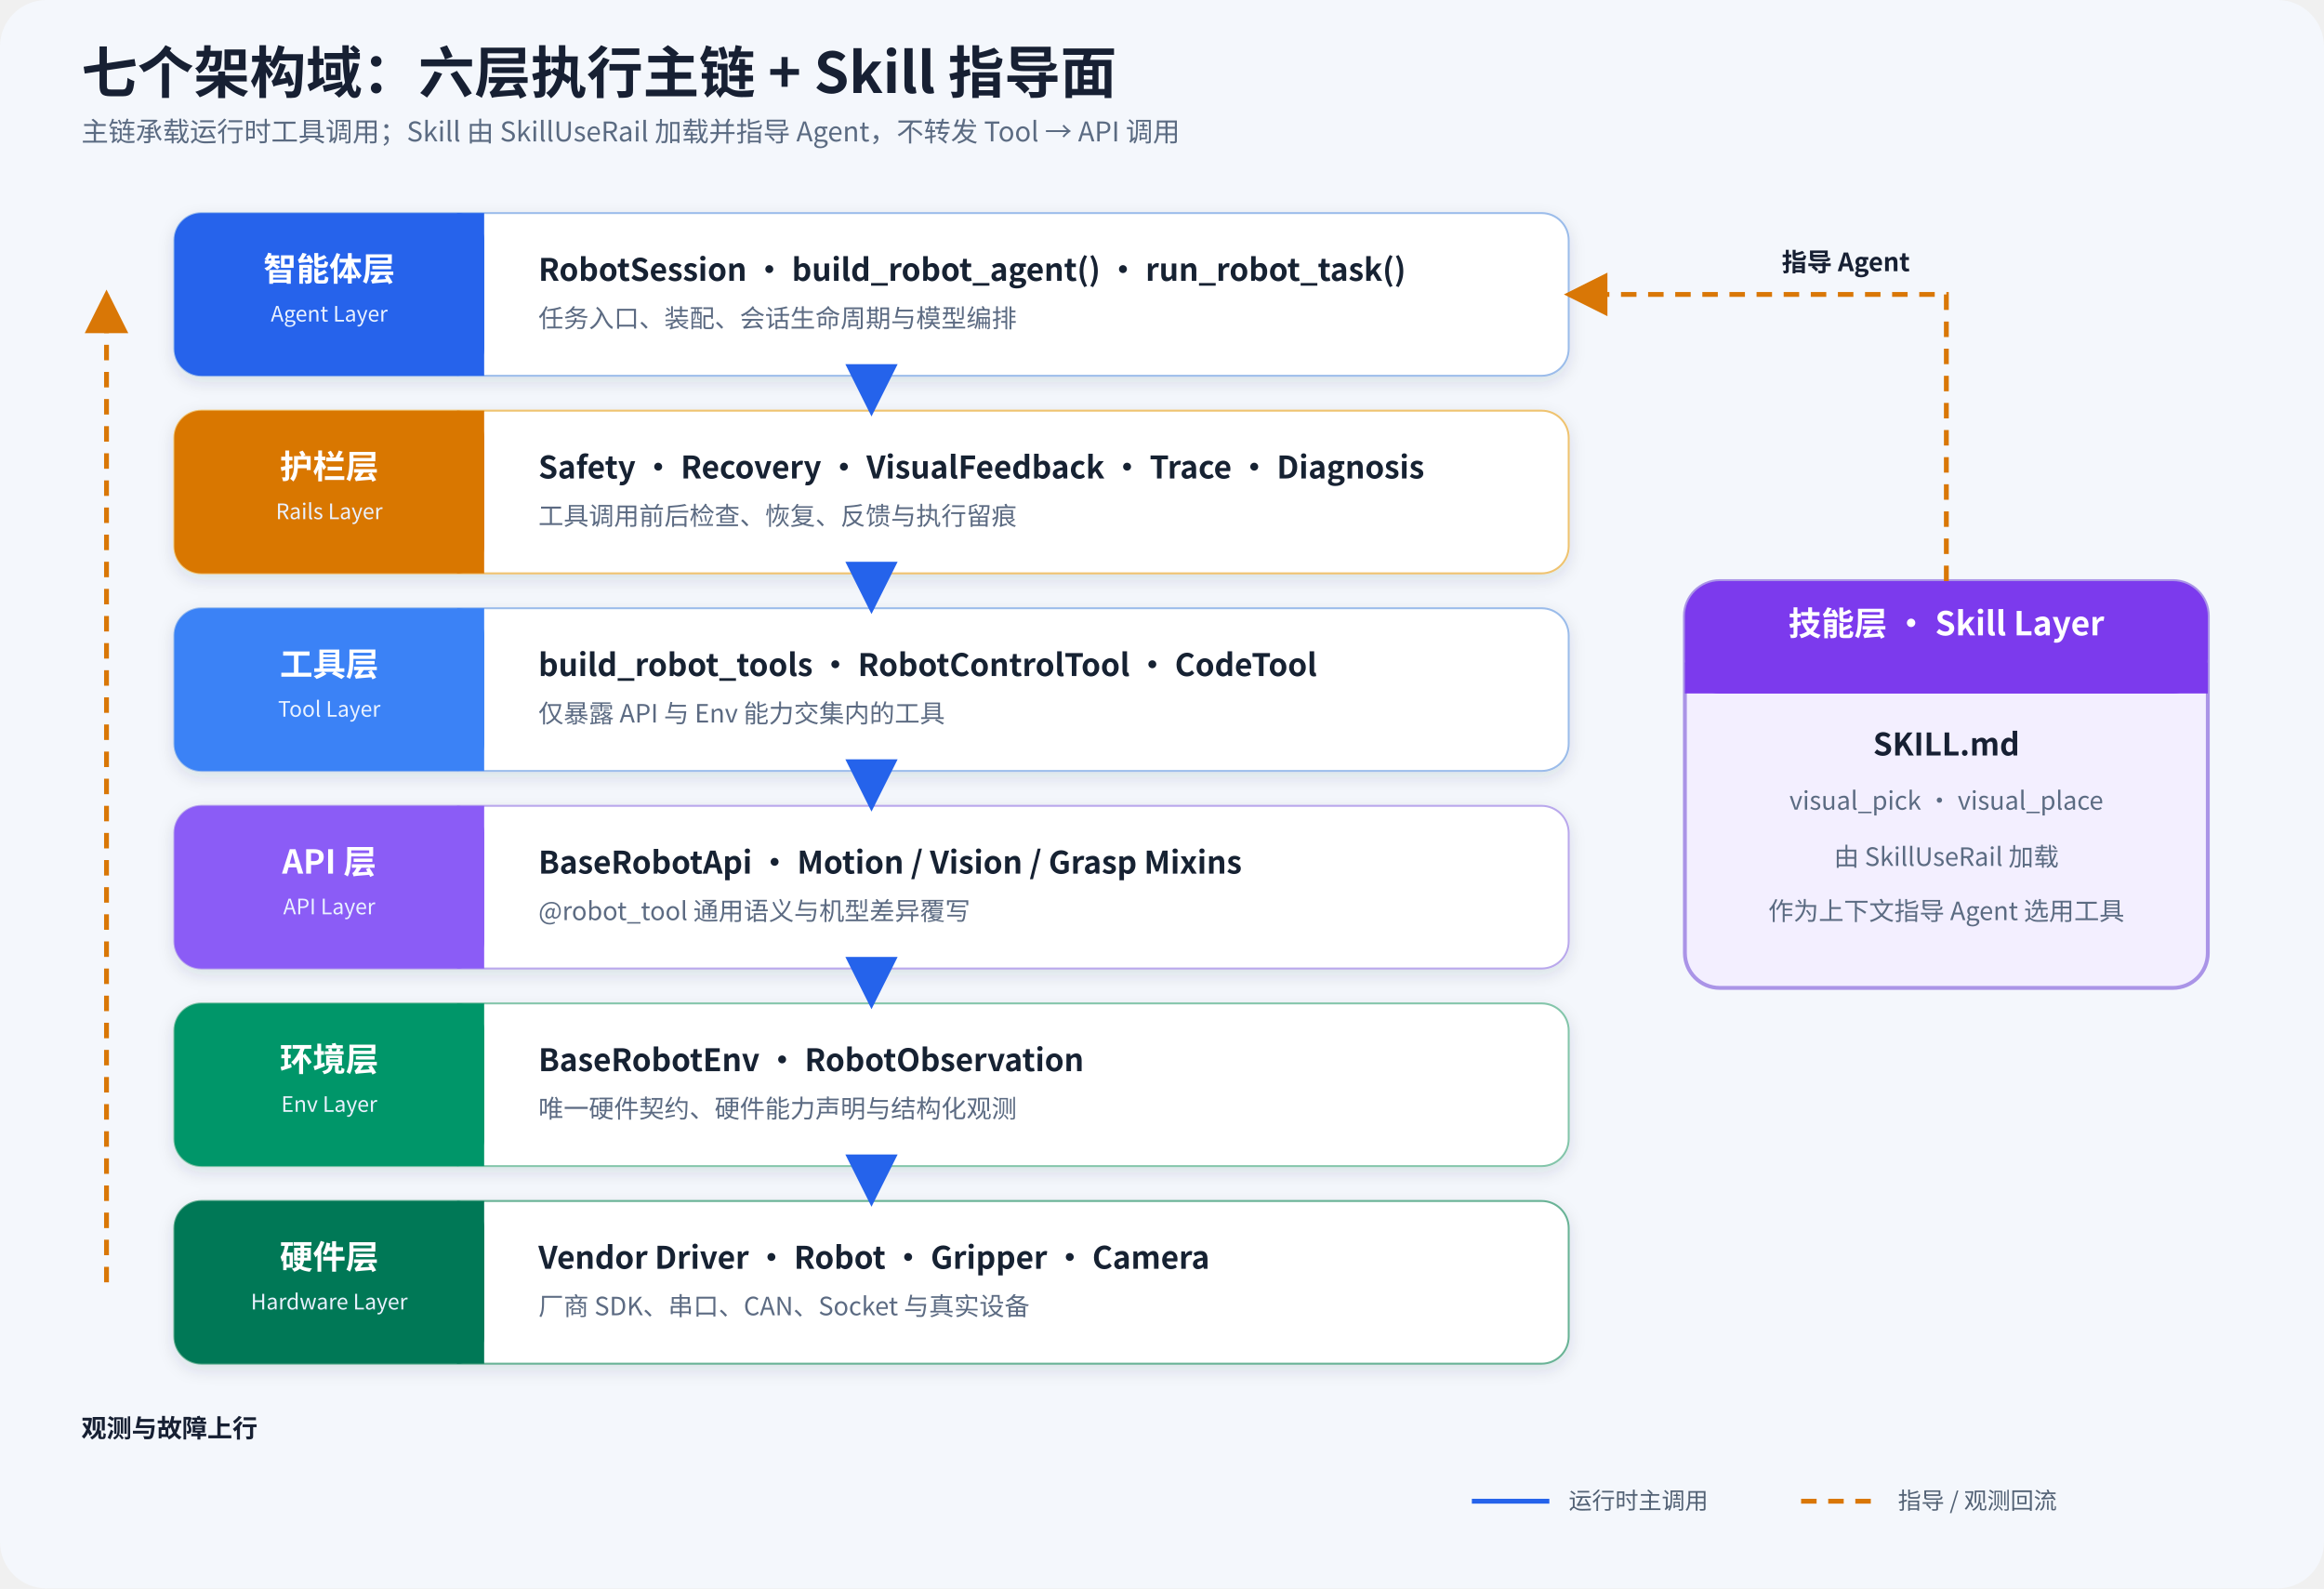
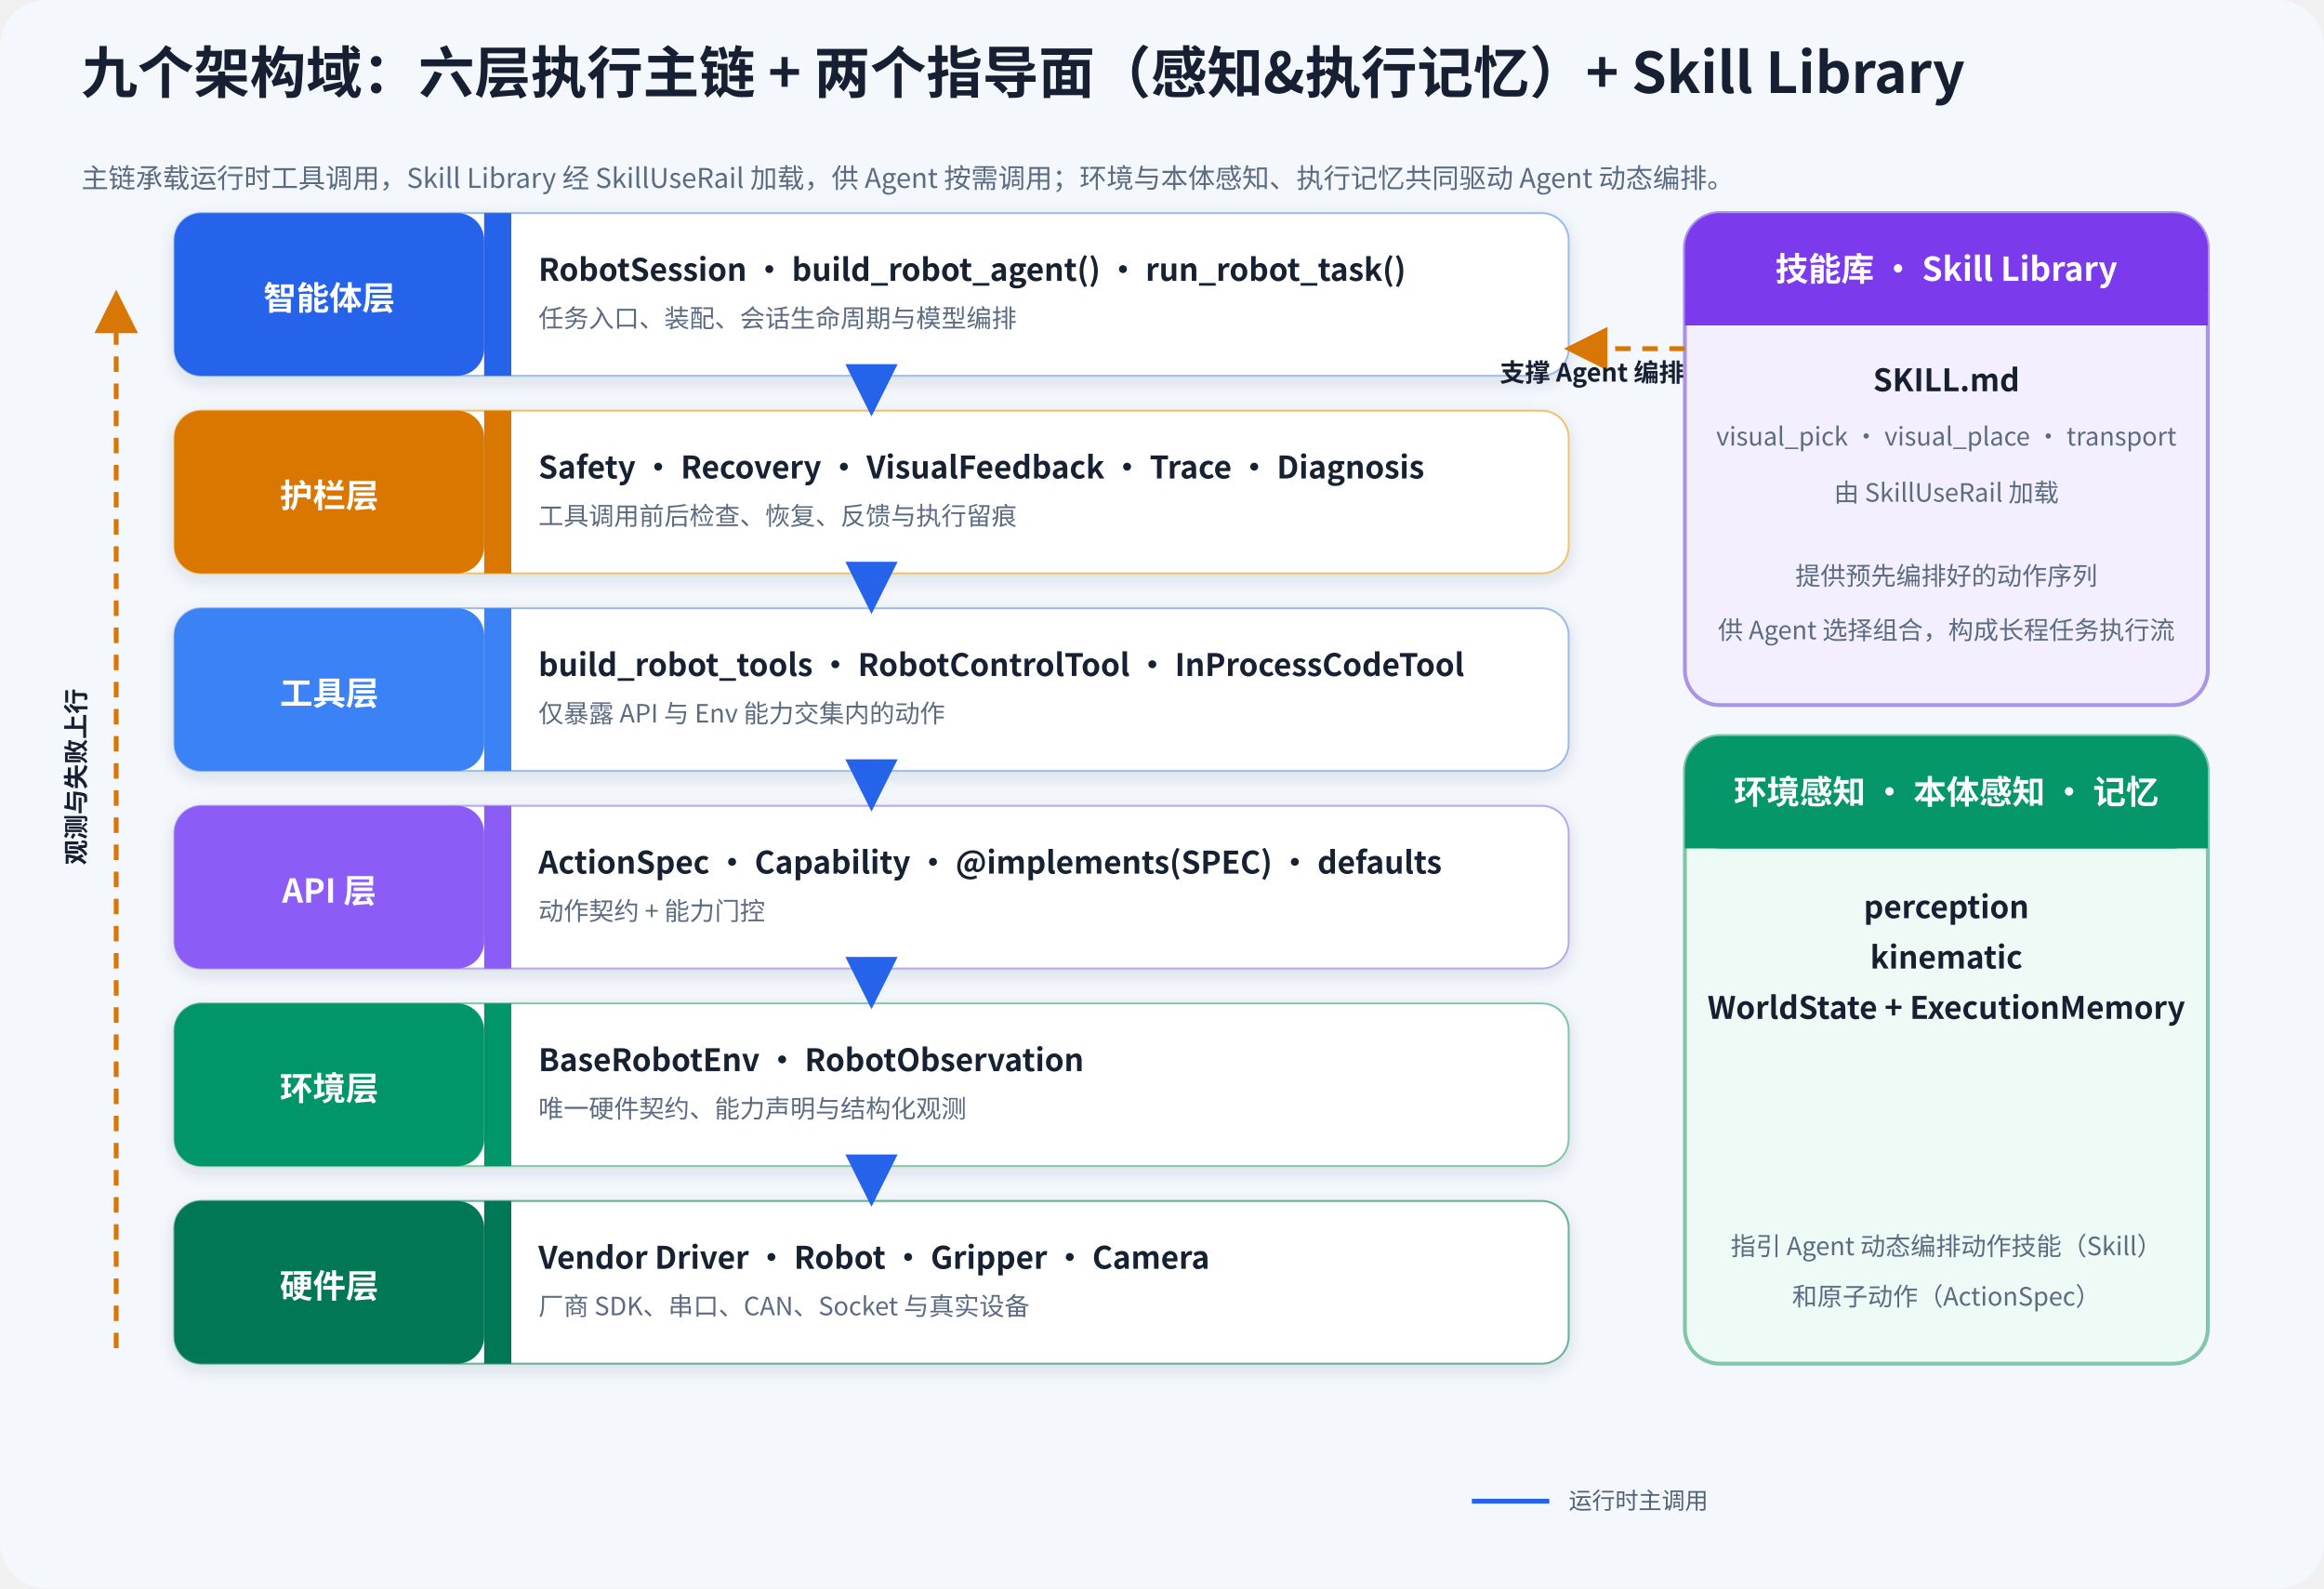
<svg xmlns="http://www.w3.org/2000/svg" width="1200" height="820" viewBox="0 0 1200 820" role="img" aria-labelledby="title desc">
  <defs>
    <marker id="arrow" markerWidth="9" markerHeight="9" refX="8" refY="4.5" orient="auto">
      <path d="M0 0L9 4.5L0 9Z" fill="#2563eb" />
    </marker>
    <marker id="dash-arrow" markerWidth="9" markerHeight="9" refX="8" refY="4.5" orient="auto">
      <path d="M0 0L9 4.5L0 9Z" fill="#d97706" />
    </marker>
    <filter id="shadow" x="-10%" y="-15%" width="120%" height="140%">
      <feDropShadow dx="0" dy="3" stdDeviation="4" flood-color="#19324d" flood-opacity="0.12" />
    </filter>
-     <style>text{font-family:"Noto Sans CJK SC","Microsoft YaHei","PingFang SC",sans-serif;fill:#172033}.title{font-size:29px;font-weight:700}.subtitle{font-size:14px;fill:#5b6b82}.name{font-size:17px;font-weight:700;fill:#fff}.en{font-size:11px;fill:#eaf2ff}.node{font-size:16px;font-weight:700}.sub{font-size:13px;fill:#5b6b82}.label{font-size:13px;font-weight:700}.legend{font-size:12px;fill:#526174}</style>
+     <style>text{font-family:"Noto Sans CJK SC","Microsoft YaHei","PingFang SC",sans-serif;fill:#172033}.title{font-size:29px;font-weight:700}.subtitle{font-size:14px;fill:#5b6b82}.name{font-size:17px;font-weight:700;fill:#fff}.node{font-size:16px;font-weight:700}.sub{font-size:13px;fill:#5b6b82}.label{font-size:13px;font-weight:700}.legend{font-size:12px;fill:#526174}</style>
  </defs>
  <rect width="1200" height="820" rx="24" fill="#f4f7fc" />
-   <text x="42" y="48" class="title">七个架构域：六层执行主链 + Skill 指导面</text>
-   <text x="42" y="73" class="subtitle">主链承载运行时工具调用；Skill 由 SkillUseRail 加载并指导 Agent，不转发 Tool → API 调用</text>
+   <text x="42" y="48" class="title">九个架构域：六层执行主链 + 两个指导面（感知&amp;执行记忆）+ Skill Library</text>
+   <text x="42" y="97" class="subtitle">主链承载运行时工具调用，Skill Library 经 SkillUseRail 加载，供 Agent 按需调用；环境与本体感知、执行记忆共同驱动 Agent 动态编排。</text>
  <g filter="url(#shadow)">
    <rect x="90" y="110" width="720" height="84" rx="14" fill="#fff" stroke="#9bbcea" />
    <rect x="90" y="110" width="160" height="84" rx="14" fill="#2563eb" />
-     <rect x="236" y="110" width="14" height="84" fill="#2563eb" />
-     <text x="170" y="145" text-anchor="middle" class="name">智能体层</text>
-     <text x="170" y="166" text-anchor="middle" class="en">Agent Layer</text>
+     <rect x="250" y="110" width="14" height="84" fill="#2563eb" />
+     <text x="170" y="160" text-anchor="middle" class="name">智能体层</text>
    <text x="278" y="145" class="node">RobotSession · build_robot_agent() · run_robot_task()</text>
    <text x="278" y="169" class="sub">任务入口、装配、会话生命周期与模型编排</text>
    <rect x="90" y="212" width="720" height="84" rx="14" fill="#fff" stroke="#efc36f" />
    <rect x="90" y="212" width="160" height="84" rx="14" fill="#d97706" />
-     <rect x="236" y="212" width="14" height="84" fill="#d97706" />
-     <text x="170" y="247" text-anchor="middle" class="name">护栏层</text>
-     <text x="170" y="268" text-anchor="middle" class="en">Rails Layer</text>
+     <rect x="250" y="212" width="14" height="84" fill="#d97706" />
+     <text x="170" y="262" text-anchor="middle" class="name">护栏层</text>
    <text x="278" y="247" class="node">Safety · Recovery · VisualFeedback · Trace · Diagnosis</text>
    <text x="278" y="271" class="sub">工具调用前后检查、恢复、反馈与执行留痕</text>
    <rect x="90" y="314" width="720" height="84" rx="14" fill="#fff" stroke="#9bbcea" />
    <rect x="90" y="314" width="160" height="84" rx="14" fill="#3b82f6" />
-     <rect x="236" y="314" width="14" height="84" fill="#3b82f6" />
-     <text x="170" y="349" text-anchor="middle" class="name">工具层</text>
-     <text x="170" y="370" text-anchor="middle" class="en">Tool Layer</text>
-     <text x="278" y="349" class="node">build_robot_tools · RobotControlTool · CodeTool</text>
-     <text x="278" y="373" class="sub">仅暴露 API 与 Env 能力交集内的工具</text>
+     <rect x="250" y="314" width="14" height="84" fill="#3b82f6" />
+     <text x="170" y="364" text-anchor="middle" class="name">工具层</text>
+     <text x="278" y="349" class="node">build_robot_tools · RobotControlTool · InProcessCodeTool</text>
+     <text x="278" y="373" class="sub">仅暴露 API 与 Env 能力交集内的动作</text>
    <rect x="90" y="416" width="720" height="84" rx="14" fill="#fff" stroke="#b9a8ec" />
    <rect x="90" y="416" width="160" height="84" rx="14" fill="#8b5cf6" />
-     <rect x="236" y="416" width="14" height="84" fill="#8b5cf6" />
-     <text x="170" y="451" text-anchor="middle" class="name">API 层</text>
-     <text x="170" y="472" text-anchor="middle" class="en">API Layer</text>
-     <text x="278" y="451" class="node">BaseRobotApi · Motion / Vision / Grasp Mixins</text>
-     <text x="278" y="475" class="sub">@robot_tool 通用语义与机型差异覆写</text>
+     <rect x="250" y="416" width="14" height="84" fill="#8b5cf6" />
+     <text x="170" y="466" text-anchor="middle" class="name">API 层</text>
+     <text x="278" y="451" class="node">ActionSpec · Capability · @implements(SPEC) · defaults</text>
+     <text x="278" y="475" class="sub">动作契约 + 能力门控</text>
    <rect x="90" y="518" width="720" height="84" rx="14" fill="#fff" stroke="#83c5aa" />
    <rect x="90" y="518" width="160" height="84" rx="14" fill="#059669" />
-     <rect x="236" y="518" width="14" height="84" fill="#059669" />
-     <text x="170" y="553" text-anchor="middle" class="name">环境层</text>
-     <text x="170" y="574" text-anchor="middle" class="en">Env Layer</text>
+     <rect x="250" y="518" width="14" height="84" fill="#059669" />
+     <text x="170" y="568" text-anchor="middle" class="name">环境层</text>
    <text x="278" y="553" class="node">BaseRobotEnv · RobotObservation</text>
-     <text x="278" y="577" class="sub">唯一硬件契约、硬件能力声明与结构化观测</text>
+     <text x="278" y="577" class="sub">唯一硬件契约、能力声明与结构化观测</text>
    <rect x="90" y="620" width="720" height="84" rx="14" fill="#fff" stroke="#69b396" />
    <rect x="90" y="620" width="160" height="84" rx="14" fill="#047857" />
-     <rect x="236" y="620" width="14" height="84" fill="#047857" />
-     <text x="170" y="655" text-anchor="middle" class="name">硬件层</text>
-     <text x="170" y="676" text-anchor="middle" class="en">Hardware Layer</text>
+     <rect x="250" y="620" width="14" height="84" fill="#047857" />
+     <text x="170" y="670" text-anchor="middle" class="name">硬件层</text>
    <text x="278" y="655" class="node">Vendor Driver · Robot · Gripper · Camera</text>
    <text x="278" y="679" class="sub">厂商 SDK、串口、CAN、Socket 与真实设备</text>
  </g>
  <g>
    <path d="M450 194V212" stroke="#2563eb" stroke-width="3" marker-end="url(#arrow)" />
    <path d="M450 296V314" stroke="#2563eb" stroke-width="3" marker-end="url(#arrow)" />
    <path d="M450 398V416" stroke="#2563eb" stroke-width="3" marker-end="url(#arrow)" />
    <path d="M450 500V518" stroke="#2563eb" stroke-width="3" marker-end="url(#arrow)" />
    <path d="M450 602V620" stroke="#2563eb" stroke-width="3" marker-end="url(#arrow)" />
  </g>
-   <rect x="870" y="300" width="270" height="210" rx="18" fill="#f3efff" stroke="#aa94e7" stroke-width="2" />
-   <rect x="870" y="300" width="270" height="58" rx="18" fill="#7c3aed" />
-   <rect x="870" y="342" width="270" height="16" fill="#7c3aed" />
-   <text x="1005" y="328" text-anchor="middle" class="name">技能层 · Skill Layer</text>
-   <text x="1005" y="390" text-anchor="middle" class="node">SKILL.md</text>
-   <text x="1005" y="418" text-anchor="middle" class="sub">visual_pick · visual_place</text>
-   <text x="1005" y="447" text-anchor="middle" class="sub">由 SkillUseRail 加载</text>
-   <text x="1005" y="475" text-anchor="middle" class="sub">作为上下文指导 Agent 选用工具</text>
-   <path d="M1005 300V152H810" fill="none" stroke="#d97706" stroke-width="2.5" stroke-dasharray="8 6" marker-end="url(#dash-arrow)" />
-   <text x="920" y="140" class="label" fill="#b45309">指导 Agent</text>
-   <path d="M55 662V152" fill="none" stroke="#d97706" stroke-width="2.5" stroke-dasharray="8 6" marker-end="url(#dash-arrow)" />
-   <text x="42" y="742" class="label" fill="#b45309">观测与故障上行</text>
+   <rect x="870" y="110" width="270" height="254" rx="18" fill="#f3efff" stroke="#aa94e7" stroke-width="2" />
+   <rect x="870" y="110" width="270" height="58" rx="18" fill="#7c3aed" />
+   <rect x="870" y="152" width="270" height="16" fill="#7c3aed" />
+   <text x="1005" y="145" text-anchor="middle" class="name">技能库 · Skill Library</text>
+   <text x="1005" y="202" text-anchor="middle" class="node">SKILL.md</text>
+   <text x="1005" y="230" text-anchor="middle" class="sub">visual_pick · visual_place · transport</text>
+   <text x="1005" y="259" text-anchor="middle" class="sub">由 SkillUseRail 加载</text>
+   <text x="1005" y="302" text-anchor="middle" class="sub">提供预先编排好的动作序列</text>
+   <text x="1005" y="330" text-anchor="middle" class="sub">供 Agent 选择组合，构成长程任务执行流</text>
+   <rect x="870" y="380" width="270" height="324" rx="18" fill="#eefaf5" stroke="#83c5aa" stroke-width="2" />
+   <rect x="870" y="380" width="270" height="58" rx="18" fill="#059669" />
+   <rect x="870" y="422" width="270" height="16" fill="#059669" />
+   <text x="1005" y="415" text-anchor="middle" class="name">环境感知 · 本体感知 · 记忆</text>
+   <text x="1005" y="474" text-anchor="middle" class="node">perception</text>
+   <text x="1005" y="500" text-anchor="middle" class="node">kinematic</text>
+   <text x="1005" y="526" text-anchor="middle" class="node">WorldState + ExecutionMemory</text>
+   <text x="1005" y="648" text-anchor="middle" font-size="11" class="sub">指引 Agent 动态编排动作技能（Skill）</text>
+   <text x="1005" y="674" text-anchor="middle" font-size="11" class="sub">和原子动作（ActionSpec）</text>
+   <path d="M870 180H810" fill="none" stroke="#d97706" stroke-width="2.5" stroke-dasharray="8 6" marker-end="url(#dash-arrow)" />
+   <text x="822" y="197" text-anchor="middle" class="label" fill="#b45309">支撑 Agent 编排</text>
+   <path d="M60 696V152" fill="none" stroke="#d97706" stroke-width="2.5" stroke-dasharray="8 6" marker-end="url(#dash-arrow)" />
+   <text x="44" y="401" text-anchor="middle" class="label" fill="#b45309" transform="rotate(-90 44 401)">观测与失败上行</text>
  <line x1="760" y1="775" x2="800" y2="775" stroke="#2563eb" stroke-width="2.5" />
  <text x="810" y="779" class="legend">运行时主调用</text>
-   <line x1="930" y1="775" x2="970" y2="775" stroke="#d97706" stroke-width="2.5" stroke-dasharray="8 6" />
-   <text x="980" y="779" class="legend">指导 / 观测回流</text>
</svg>
